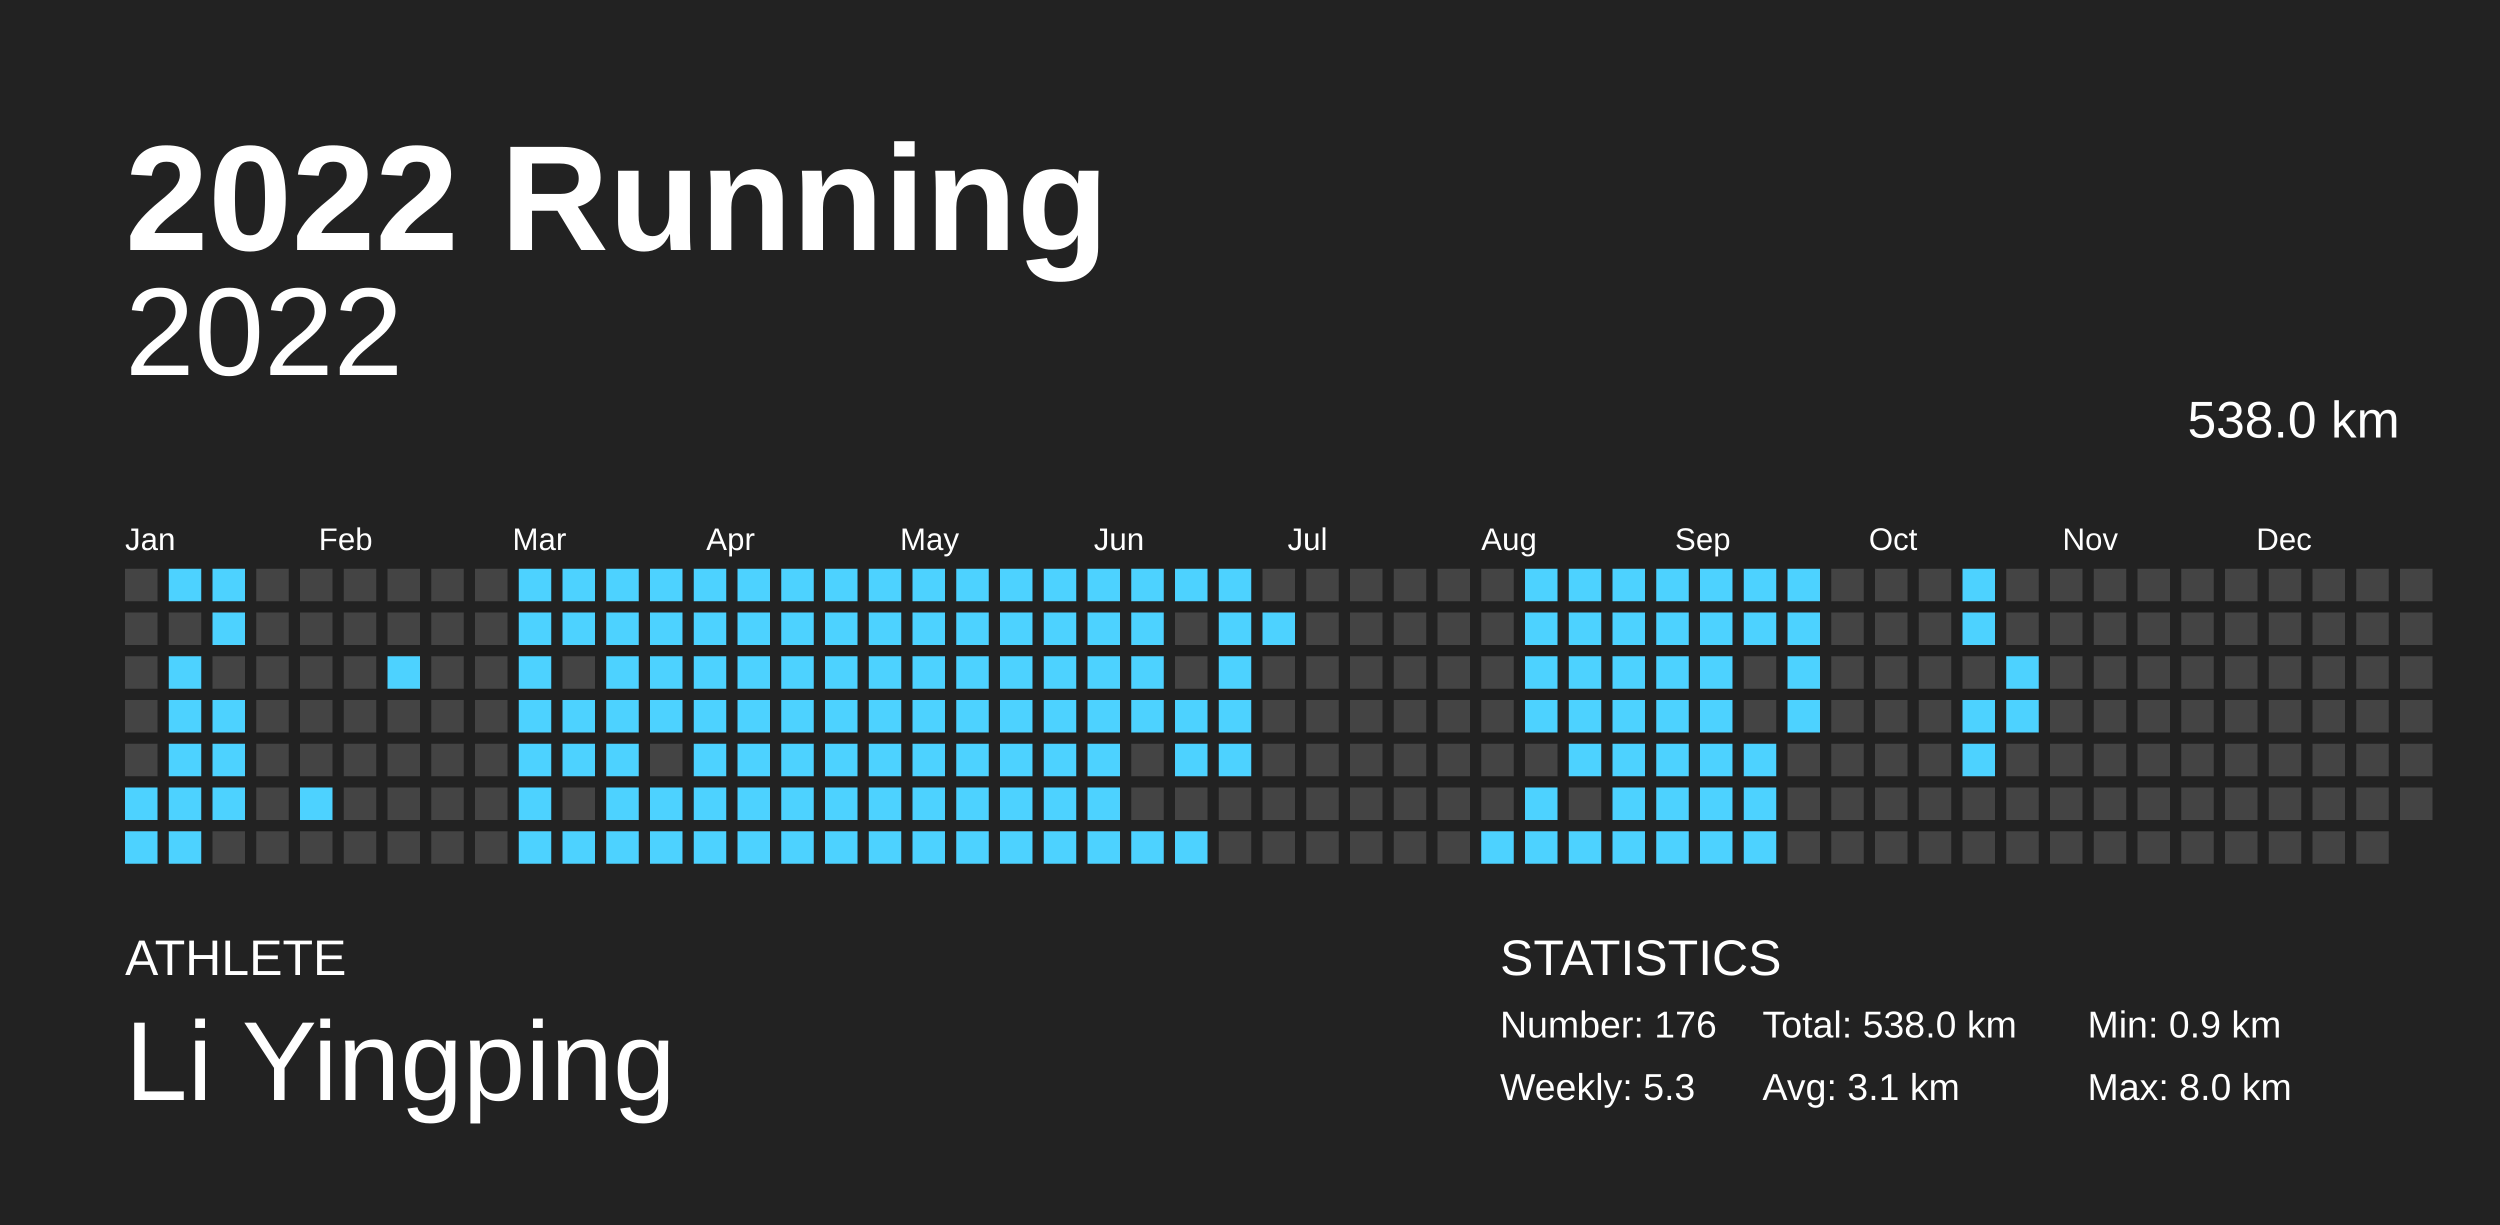
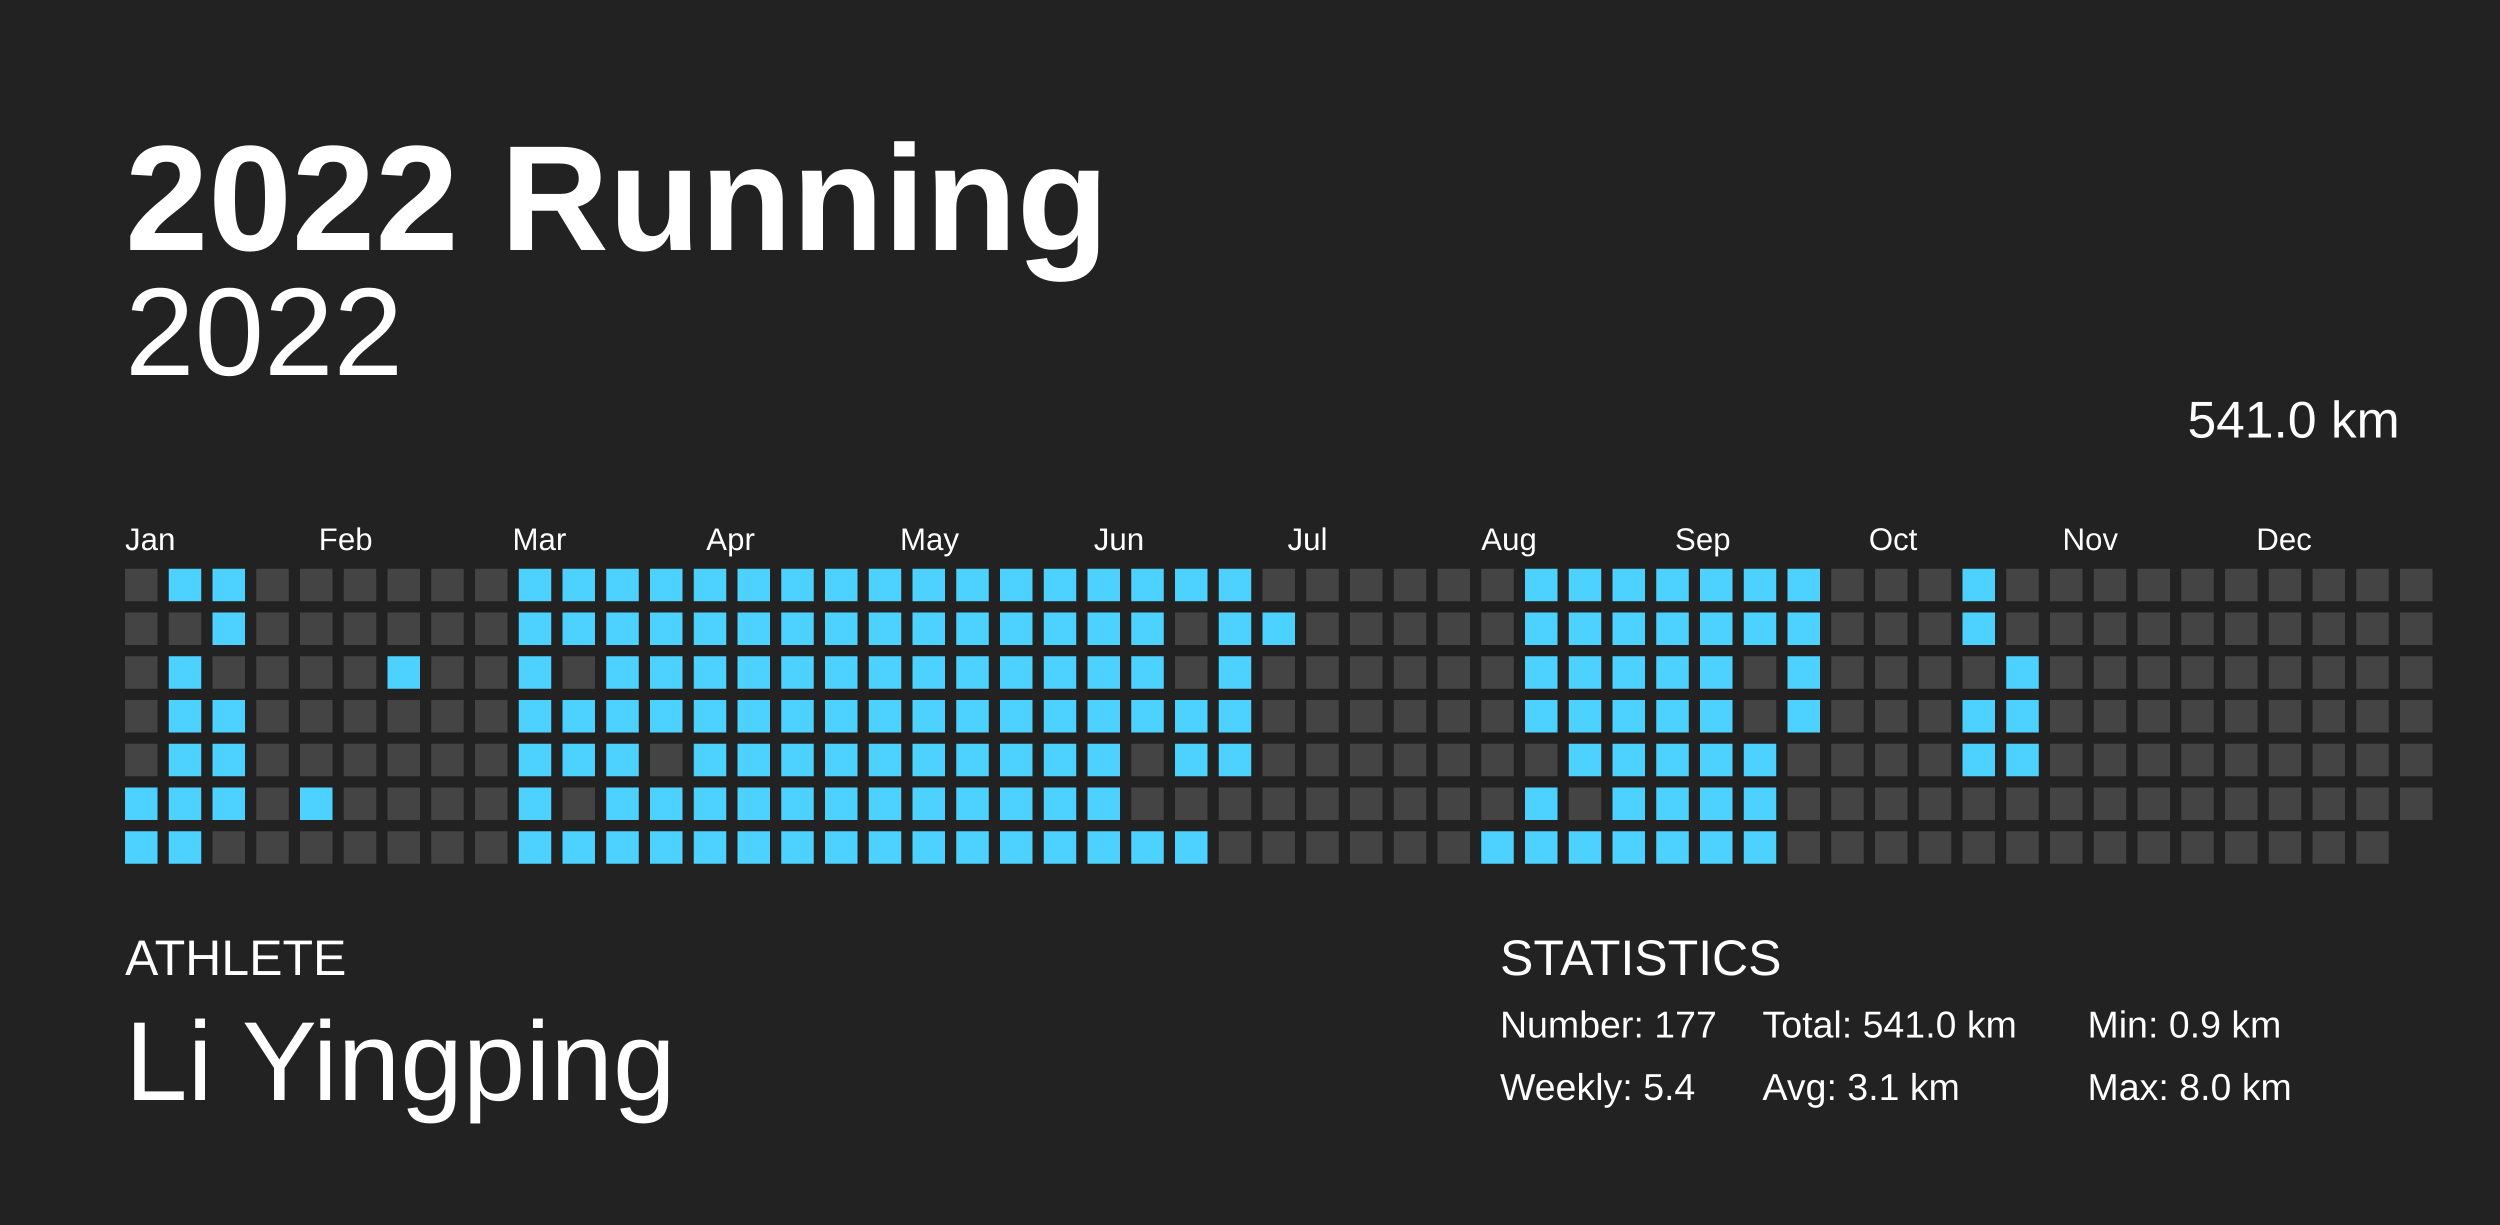
<svg xmlns="http://www.w3.org/2000/svg" baseProfile="full" height="98mm" version="1.1" viewBox="0,0,200,98" width="200mm">
  <defs />
  <rect fill="#222222" height="98" width="200" x="0" y="0" />
  <text fill="#FFFFFF" style="font-size:12px; font-family:Arial; font-weight:bold;" x="10" y="20">2022 Running</text>
  <text fill="#FFFFFF" style="font-size:4px; font-family:Arial" x="10" y="78">ATHLETE</text>
  <text fill="#FFFFFF" style="font-size:9px; font-family:Arial" x="10" y="88">Li Yingping</text>
  <text fill="#FFFFFF" style="font-size:4px; font-family:Arial" x="120" y="78">STATISTICS</text>
-   <text fill="#FFFFFF" style="font-size:3px; font-family:Arial" x="120" y="83">Number: 176</text>
-   <text fill="#FFFFFF" style="font-size:3px; font-family:Arial" x="120" y="88">Weekly: 5.3</text>
-   <text fill="#FFFFFF" style="font-size:3px; font-family:Arial" x="141" y="83">Total: 538.0 km</text>
+   <text fill="#FFFFFF" style="font-size:3px; font-family:Arial" x="120" y="83">Number: 177</text>
+   <text fill="#FFFFFF" style="font-size:3px; font-family:Arial" x="120" y="88">Weekly: 5.4</text>
+   <text fill="#FFFFFF" style="font-size:3px; font-family:Arial" x="141" y="83">Total: 541.0 km</text>
  <text fill="#FFFFFF" style="font-size:3px; font-family:Arial" x="141" y="88">Avg: 3.1 km</text>
  <text fill="#FFFFFF" style="font-size:3px; font-family:Arial" x="167" y="83">Min: 0.9 km</text>
  <text fill="#FFFFFF" style="font-size:3px; font-family:Arial" x="167" y="88">Max: 8.0 km</text>
  <text alignment-baseline="hanging" fill="#FFFFFF" style="font-size:10.0px; font-family:Arial;" x="10" y="30">2022</text>
-   <text alignment-baseline="hanging" fill="#FFFFFF" style="font-size:4.125px; font-family:Arial;" x="175" y="35">538.0 km</text>
+   <text alignment-baseline="hanging" fill="#FFFFFF" style="font-size:4.125px; font-family:Arial;" x="175" y="35">541.0 km</text>
  <text fill="#FFFFFF" style="font-size:2.5px; font-family:Arial" x="10.0" y="44">Jan</text>
  <text fill="#FFFFFF" style="font-size:2.5px; font-family:Arial" x="25.5" y="44">Feb</text>
  <text fill="#FFFFFF" style="font-size:2.5px; font-family:Arial" x="41.0" y="44">Mar</text>
  <text fill="#FFFFFF" style="font-size:2.5px; font-family:Arial" x="56.5" y="44">Apr</text>
  <text fill="#FFFFFF" style="font-size:2.5px; font-family:Arial" x="72.0" y="44">May</text>
  <text fill="#FFFFFF" style="font-size:2.5px; font-family:Arial" x="87.5" y="44">Jun</text>
  <text fill="#FFFFFF" style="font-size:2.5px; font-family:Arial" x="103.0" y="44">Jul</text>
  <text fill="#FFFFFF" style="font-size:2.5px; font-family:Arial" x="118.5" y="44">Aug</text>
  <text fill="#FFFFFF" style="font-size:2.5px; font-family:Arial" x="134.0" y="44">Sep</text>
  <text fill="#FFFFFF" style="font-size:2.5px; font-family:Arial" x="149.5" y="44">Oct</text>
  <text fill="#FFFFFF" style="font-size:2.5px; font-family:Arial" x="165.0" y="44">Nov</text>
  <text fill="#FFFFFF" style="font-size:2.5px; font-family:Arial" x="180.5" y="44">Dec</text>
  <rect fill="#444444" height="2.6" width="2.6" x="10.0" y="45.5" />
  <rect fill="#444444" height="2.6" width="2.6" x="10.0" y="49.0" />
  <rect fill="#444444" height="2.6" width="2.6" x="10.0" y="52.5" />
  <rect fill="#444444" height="2.6" width="2.6" x="10.0" y="56.0" />
  <rect fill="#444444" height="2.6" width="2.6" x="10.0" y="59.5" />
  <rect fill="#4dd2ff" height="2.6" width="2.6" x="10.0" y="63.0" />
  <rect fill="#4dd2ff" height="2.6" width="2.6" x="10.0" y="66.5" />
  <rect fill="#4dd2ff" height="2.6" width="2.6" x="13.5" y="45.5" />
  <rect fill="#444444" height="2.6" width="2.6" x="13.5" y="49.0" />
  <rect fill="#4dd2ff" height="2.6" width="2.6" x="13.5" y="52.5" />
  <rect fill="#4dd2ff" height="2.6" width="2.6" x="13.5" y="56.0" />
  <rect fill="#4dd2ff" height="2.6" width="2.6" x="13.5" y="59.5" />
  <rect fill="#4dd2ff" height="2.6" width="2.6" x="13.5" y="63.0" />
  <rect fill="#4dd2ff" height="2.6" width="2.6" x="13.5" y="66.5" />
  <rect fill="#4dd2ff" height="2.6" width="2.6" x="17.0" y="45.5" />
  <rect fill="#4dd2ff" height="2.6" width="2.6" x="17.0" y="49.0" />
  <rect fill="#444444" height="2.6" width="2.6" x="17.0" y="52.5" />
  <rect fill="#4dd2ff" height="2.6" width="2.6" x="17.0" y="56.0" />
  <rect fill="#4dd2ff" height="2.6" width="2.6" x="17.0" y="59.5" />
  <rect fill="#4dd2ff" height="2.6" width="2.6" x="17.0" y="63.0" />
  <rect fill="#444444" height="2.6" width="2.6" x="17.0" y="66.5" />
  <rect fill="#444444" height="2.6" width="2.6" x="20.5" y="45.5" />
  <rect fill="#444444" height="2.6" width="2.6" x="20.5" y="49.0" />
  <rect fill="#444444" height="2.6" width="2.6" x="20.5" y="52.5" />
  <rect fill="#444444" height="2.6" width="2.6" x="20.5" y="56.0" />
  <rect fill="#444444" height="2.6" width="2.6" x="20.5" y="59.5" />
  <rect fill="#444444" height="2.6" width="2.6" x="20.5" y="63.0" />
  <rect fill="#444444" height="2.6" width="2.6" x="20.5" y="66.5" />
  <rect fill="#444444" height="2.6" width="2.6" x="24.0" y="45.5" />
  <rect fill="#444444" height="2.6" width="2.6" x="24.0" y="49.0" />
  <rect fill="#444444" height="2.6" width="2.6" x="24.0" y="52.5" />
  <rect fill="#444444" height="2.6" width="2.6" x="24.0" y="56.0" />
  <rect fill="#444444" height="2.6" width="2.6" x="24.0" y="59.5" />
  <rect fill="#4dd2ff" height="2.6" width="2.6" x="24.0" y="63.0" />
  <rect fill="#444444" height="2.6" width="2.6" x="24.0" y="66.5" />
  <rect fill="#444444" height="2.6" width="2.6" x="27.5" y="45.5" />
  <rect fill="#444444" height="2.6" width="2.6" x="27.5" y="49.0" />
  <rect fill="#444444" height="2.6" width="2.6" x="27.5" y="52.5" />
  <rect fill="#444444" height="2.6" width="2.6" x="27.5" y="56.0" />
  <rect fill="#444444" height="2.6" width="2.6" x="27.5" y="59.5" />
  <rect fill="#444444" height="2.6" width="2.6" x="27.5" y="63.0" />
  <rect fill="#444444" height="2.6" width="2.6" x="27.5" y="66.5" />
  <rect fill="#444444" height="2.6" width="2.6" x="31.0" y="45.5" />
  <rect fill="#444444" height="2.6" width="2.6" x="31.0" y="49.0" />
  <rect fill="#4dd2ff" height="2.6" width="2.6" x="31.0" y="52.5" />
  <rect fill="#444444" height="2.6" width="2.6" x="31.0" y="56.0" />
  <rect fill="#444444" height="2.6" width="2.6" x="31.0" y="59.5" />
  <rect fill="#444444" height="2.6" width="2.6" x="31.0" y="63.0" />
  <rect fill="#444444" height="2.6" width="2.6" x="31.0" y="66.5" />
  <rect fill="#444444" height="2.6" width="2.6" x="34.5" y="45.5" />
  <rect fill="#444444" height="2.6" width="2.6" x="34.5" y="49.0" />
  <rect fill="#444444" height="2.6" width="2.6" x="34.5" y="52.5" />
  <rect fill="#444444" height="2.6" width="2.6" x="34.5" y="56.0" />
  <rect fill="#444444" height="2.6" width="2.6" x="34.5" y="59.5" />
  <rect fill="#444444" height="2.6" width="2.6" x="34.5" y="63.0" />
  <rect fill="#444444" height="2.6" width="2.6" x="34.5" y="66.5" />
  <rect fill="#444444" height="2.6" width="2.6" x="38.0" y="45.5" />
  <rect fill="#444444" height="2.6" width="2.6" x="38.0" y="49.0" />
  <rect fill="#444444" height="2.6" width="2.6" x="38.0" y="52.5" />
  <rect fill="#444444" height="2.6" width="2.6" x="38.0" y="56.0" />
  <rect fill="#444444" height="2.6" width="2.6" x="38.0" y="59.5" />
  <rect fill="#444444" height="2.6" width="2.6" x="38.0" y="63.0" />
  <rect fill="#444444" height="2.6" width="2.6" x="38.0" y="66.5" />
  <rect fill="#4dd2ff" height="2.6" width="2.6" x="41.5" y="45.5" />
  <rect fill="#4dd2ff" height="2.6" width="2.6" x="41.5" y="49.0" />
  <rect fill="#4dd2ff" height="2.6" width="2.6" x="41.5" y="52.5" />
  <rect fill="#4dd2ff" height="2.6" width="2.6" x="41.5" y="56.0" />
  <rect fill="#4dd2ff" height="2.6" width="2.6" x="41.5" y="59.5" />
  <rect fill="#4dd2ff" height="2.6" width="2.6" x="41.5" y="63.0" />
  <rect fill="#4dd2ff" height="2.6" width="2.6" x="41.5" y="66.5" />
  <rect fill="#4dd2ff" height="2.6" width="2.6" x="45.0" y="45.5" />
  <rect fill="#4dd2ff" height="2.6" width="2.6" x="45.0" y="49.0" />
  <rect fill="#444444" height="2.6" width="2.6" x="45.0" y="52.5" />
  <rect fill="#4dd2ff" height="2.6" width="2.6" x="45.0" y="56.0" />
  <rect fill="#4dd2ff" height="2.6" width="2.6" x="45.0" y="59.5" />
  <rect fill="#444444" height="2.6" width="2.6" x="45.0" y="63.0" />
  <rect fill="#4dd2ff" height="2.6" width="2.6" x="45.0" y="66.5" />
  <rect fill="#4dd2ff" height="2.6" width="2.6" x="48.5" y="45.5" />
  <rect fill="#4dd2ff" height="2.6" width="2.6" x="48.5" y="49.0" />
  <rect fill="#4dd2ff" height="2.6" width="2.6" x="48.5" y="52.5" />
  <rect fill="#4dd2ff" height="2.6" width="2.6" x="48.5" y="56.0" />
  <rect fill="#4dd2ff" height="2.6" width="2.6" x="48.5" y="59.5" />
  <rect fill="#4dd2ff" height="2.6" width="2.6" x="48.5" y="63.0" />
  <rect fill="#4dd2ff" height="2.6" width="2.6" x="48.5" y="66.5" />
  <rect fill="#4dd2ff" height="2.6" width="2.6" x="52.0" y="45.5" />
  <rect fill="#4dd2ff" height="2.6" width="2.6" x="52.0" y="49.0" />
  <rect fill="#4dd2ff" height="2.6" width="2.6" x="52.0" y="52.5" />
  <rect fill="#4dd2ff" height="2.6" width="2.6" x="52.0" y="56.0" />
  <rect fill="#444444" height="2.6" width="2.6" x="52.0" y="59.5" />
  <rect fill="#4dd2ff" height="2.6" width="2.6" x="52.0" y="63.0" />
  <rect fill="#4dd2ff" height="2.6" width="2.6" x="52.0" y="66.5" />
  <rect fill="#4dd2ff" height="2.6" width="2.6" x="55.5" y="45.5" />
  <rect fill="#4dd2ff" height="2.6" width="2.6" x="55.5" y="49.0" />
  <rect fill="#4dd2ff" height="2.6" width="2.6" x="55.5" y="52.5" />
  <rect fill="#4dd2ff" height="2.6" width="2.6" x="55.5" y="56.0" />
  <rect fill="#4dd2ff" height="2.6" width="2.6" x="55.5" y="59.5" />
  <rect fill="#4dd2ff" height="2.6" width="2.6" x="55.5" y="63.0" />
  <rect fill="#4dd2ff" height="2.6" width="2.6" x="55.5" y="66.5" />
  <rect fill="#4dd2ff" height="2.6" width="2.6" x="59.0" y="45.5" />
  <rect fill="#4dd2ff" height="2.6" width="2.6" x="59.0" y="49.0" />
  <rect fill="#4dd2ff" height="2.6" width="2.6" x="59.0" y="52.5" />
  <rect fill="#4dd2ff" height="2.6" width="2.6" x="59.0" y="56.0" />
  <rect fill="#4dd2ff" height="2.6" width="2.6" x="59.0" y="59.5" />
  <rect fill="#4dd2ff" height="2.6" width="2.6" x="59.0" y="63.0" />
  <rect fill="#4dd2ff" height="2.6" width="2.6" x="59.0" y="66.5" />
  <rect fill="#4dd2ff" height="2.6" width="2.6" x="62.5" y="45.5" />
  <rect fill="#4dd2ff" height="2.6" width="2.6" x="62.5" y="49.0" />
  <rect fill="#4dd2ff" height="2.6" width="2.6" x="62.5" y="52.5" />
  <rect fill="#4dd2ff" height="2.6" width="2.6" x="62.5" y="56.0" />
  <rect fill="#4dd2ff" height="2.6" width="2.6" x="62.5" y="59.5" />
  <rect fill="#4dd2ff" height="2.6" width="2.6" x="62.5" y="63.0" />
  <rect fill="#4dd2ff" height="2.6" width="2.6" x="62.5" y="66.5" />
  <rect fill="#4dd2ff" height="2.6" width="2.6" x="66.0" y="45.5" />
  <rect fill="#4dd2ff" height="2.6" width="2.6" x="66.0" y="49.0" />
  <rect fill="#4dd2ff" height="2.6" width="2.6" x="66.0" y="52.5" />
  <rect fill="#4dd2ff" height="2.6" width="2.6" x="66.0" y="56.0" />
  <rect fill="#4dd2ff" height="2.6" width="2.6" x="66.0" y="59.5" />
  <rect fill="#4dd2ff" height="2.6" width="2.6" x="66.0" y="63.0" />
  <rect fill="#4dd2ff" height="2.6" width="2.6" x="66.0" y="66.5" />
  <rect fill="#4dd2ff" height="2.6" width="2.6" x="69.5" y="45.5" />
  <rect fill="#4dd2ff" height="2.6" width="2.6" x="69.5" y="49.0" />
  <rect fill="#4dd2ff" height="2.6" width="2.6" x="69.5" y="52.5" />
  <rect fill="#4dd2ff" height="2.6" width="2.6" x="69.5" y="56.0" />
  <rect fill="#4dd2ff" height="2.6" width="2.6" x="69.5" y="59.5" />
  <rect fill="#4dd2ff" height="2.6" width="2.6" x="69.5" y="63.0" />
  <rect fill="#4dd2ff" height="2.6" width="2.6" x="69.5" y="66.5" />
  <rect fill="#4dd2ff" height="2.6" width="2.6" x="73.0" y="45.5" />
  <rect fill="#4dd2ff" height="2.6" width="2.6" x="73.0" y="49.0" />
  <rect fill="#4dd2ff" height="2.6" width="2.6" x="73.0" y="52.5" />
  <rect fill="#4dd2ff" height="2.6" width="2.6" x="73.0" y="56.0" />
  <rect fill="#4dd2ff" height="2.6" width="2.6" x="73.0" y="59.5" />
  <rect fill="#4dd2ff" height="2.6" width="2.6" x="73.0" y="63.0" />
  <rect fill="#4dd2ff" height="2.6" width="2.6" x="73.0" y="66.5" />
  <rect fill="#4dd2ff" height="2.6" width="2.6" x="76.5" y="45.5" />
  <rect fill="#4dd2ff" height="2.6" width="2.6" x="76.5" y="49.0" />
  <rect fill="#4dd2ff" height="2.6" width="2.6" x="76.5" y="52.5" />
  <rect fill="#4dd2ff" height="2.6" width="2.6" x="76.5" y="56.0" />
  <rect fill="#4dd2ff" height="2.6" width="2.6" x="76.5" y="59.5" />
  <rect fill="#4dd2ff" height="2.6" width="2.6" x="76.5" y="63.0" />
  <rect fill="#4dd2ff" height="2.6" width="2.6" x="76.5" y="66.5" />
  <rect fill="#4dd2ff" height="2.6" width="2.6" x="80.0" y="45.5" />
  <rect fill="#4dd2ff" height="2.6" width="2.6" x="80.0" y="49.0" />
  <rect fill="#4dd2ff" height="2.6" width="2.6" x="80.0" y="52.5" />
  <rect fill="#4dd2ff" height="2.6" width="2.6" x="80.0" y="56.0" />
  <rect fill="#4dd2ff" height="2.6" width="2.6" x="80.0" y="59.5" />
  <rect fill="#4dd2ff" height="2.6" width="2.6" x="80.0" y="63.0" />
  <rect fill="#4dd2ff" height="2.6" width="2.6" x="80.0" y="66.5" />
  <rect fill="#4dd2ff" height="2.6" width="2.6" x="83.5" y="45.5" />
  <rect fill="#4dd2ff" height="2.6" width="2.6" x="83.5" y="49.0" />
  <rect fill="#4dd2ff" height="2.6" width="2.6" x="83.5" y="52.5" />
  <rect fill="#4dd2ff" height="2.6" width="2.6" x="83.5" y="56.0" />
  <rect fill="#4dd2ff" height="2.6" width="2.6" x="83.5" y="59.5" />
  <rect fill="#4dd2ff" height="2.6" width="2.6" x="83.5" y="63.0" />
  <rect fill="#4dd2ff" height="2.6" width="2.6" x="83.5" y="66.5" />
  <rect fill="#4dd2ff" height="2.6" width="2.6" x="87.0" y="45.5" />
  <rect fill="#4dd2ff" height="2.6" width="2.6" x="87.0" y="49.0" />
  <rect fill="#4dd2ff" height="2.6" width="2.6" x="87.0" y="52.5" />
  <rect fill="#4dd2ff" height="2.6" width="2.6" x="87.0" y="56.0" />
  <rect fill="#4dd2ff" height="2.6" width="2.6" x="87.0" y="59.5" />
  <rect fill="#4dd2ff" height="2.6" width="2.6" x="87.0" y="63.0" />
  <rect fill="#4dd2ff" height="2.6" width="2.6" x="87.0" y="66.5" />
  <rect fill="#4dd2ff" height="2.6" width="2.6" x="90.5" y="45.5" />
  <rect fill="#4dd2ff" height="2.6" width="2.6" x="90.5" y="49.0" />
  <rect fill="#4dd2ff" height="2.6" width="2.6" x="90.5" y="52.5" />
  <rect fill="#4dd2ff" height="2.6" width="2.6" x="90.5" y="56.0" />
  <rect fill="#444444" height="2.6" width="2.6" x="90.5" y="59.5" />
  <rect fill="#444444" height="2.6" width="2.6" x="90.5" y="63.0" />
  <rect fill="#4dd2ff" height="2.6" width="2.6" x="90.5" y="66.5" />
  <rect fill="#4dd2ff" height="2.6" width="2.6" x="94.0" y="45.5" />
  <rect fill="#444444" height="2.6" width="2.6" x="94.0" y="49.0" />
  <rect fill="#444444" height="2.6" width="2.6" x="94.0" y="52.5" />
  <rect fill="#4dd2ff" height="2.6" width="2.6" x="94.0" y="56.0" />
  <rect fill="#4dd2ff" height="2.6" width="2.6" x="94.0" y="59.5" />
  <rect fill="#444444" height="2.6" width="2.6" x="94.0" y="63.0" />
  <rect fill="#4dd2ff" height="2.6" width="2.6" x="94.0" y="66.5" />
  <rect fill="#4dd2ff" height="2.6" width="2.6" x="97.5" y="45.5" />
  <rect fill="#4dd2ff" height="2.6" width="2.6" x="97.5" y="49.0" />
  <rect fill="#4dd2ff" height="2.6" width="2.6" x="97.5" y="52.5" />
  <rect fill="#4dd2ff" height="2.6" width="2.6" x="97.5" y="56.0" />
  <rect fill="#4dd2ff" height="2.6" width="2.6" x="97.5" y="59.5" />
  <rect fill="#444444" height="2.6" width="2.6" x="97.5" y="63.0" />
  <rect fill="#444444" height="2.6" width="2.6" x="97.5" y="66.5" />
  <rect fill="#444444" height="2.6" width="2.6" x="101.0" y="45.5" />
  <rect fill="#4dd2ff" height="2.6" width="2.6" x="101.0" y="49.0" />
  <rect fill="#444444" height="2.6" width="2.6" x="101.0" y="52.5" />
  <rect fill="#444444" height="2.6" width="2.6" x="101.0" y="56.0" />
  <rect fill="#444444" height="2.6" width="2.6" x="101.0" y="59.5" />
  <rect fill="#444444" height="2.6" width="2.6" x="101.0" y="63.0" />
  <rect fill="#444444" height="2.6" width="2.6" x="101.0" y="66.5" />
  <rect fill="#444444" height="2.6" width="2.6" x="104.5" y="45.5" />
  <rect fill="#444444" height="2.6" width="2.6" x="104.5" y="49.0" />
  <rect fill="#444444" height="2.6" width="2.6" x="104.5" y="52.5" />
  <rect fill="#444444" height="2.6" width="2.6" x="104.5" y="56.0" />
  <rect fill="#444444" height="2.6" width="2.6" x="104.5" y="59.5" />
  <rect fill="#444444" height="2.6" width="2.6" x="104.5" y="63.0" />
  <rect fill="#444444" height="2.6" width="2.6" x="104.5" y="66.5" />
  <rect fill="#444444" height="2.6" width="2.6" x="108.0" y="45.5" />
  <rect fill="#444444" height="2.6" width="2.6" x="108.0" y="49.0" />
  <rect fill="#444444" height="2.6" width="2.6" x="108.0" y="52.5" />
  <rect fill="#444444" height="2.6" width="2.6" x="108.0" y="56.0" />
  <rect fill="#444444" height="2.6" width="2.6" x="108.0" y="59.5" />
  <rect fill="#444444" height="2.6" width="2.6" x="108.0" y="63.0" />
  <rect fill="#444444" height="2.6" width="2.6" x="108.0" y="66.5" />
  <rect fill="#444444" height="2.6" width="2.6" x="111.5" y="45.5" />
  <rect fill="#444444" height="2.6" width="2.6" x="111.5" y="49.0" />
  <rect fill="#444444" height="2.6" width="2.6" x="111.5" y="52.5" />
  <rect fill="#444444" height="2.6" width="2.6" x="111.5" y="56.0" />
  <rect fill="#444444" height="2.6" width="2.6" x="111.5" y="59.5" />
  <rect fill="#444444" height="2.6" width="2.6" x="111.5" y="63.0" />
  <rect fill="#444444" height="2.6" width="2.6" x="111.5" y="66.5" />
  <rect fill="#444444" height="2.6" width="2.6" x="115.0" y="45.5" />
  <rect fill="#444444" height="2.6" width="2.6" x="115.0" y="49.0" />
  <rect fill="#444444" height="2.6" width="2.6" x="115.0" y="52.5" />
  <rect fill="#444444" height="2.6" width="2.6" x="115.0" y="56.0" />
  <rect fill="#444444" height="2.6" width="2.6" x="115.0" y="59.5" />
  <rect fill="#444444" height="2.6" width="2.6" x="115.0" y="63.0" />
  <rect fill="#444444" height="2.6" width="2.6" x="115.0" y="66.5" />
  <rect fill="#444444" height="2.6" width="2.6" x="118.5" y="45.5" />
  <rect fill="#444444" height="2.6" width="2.6" x="118.5" y="49.0" />
  <rect fill="#444444" height="2.6" width="2.6" x="118.5" y="52.5" />
  <rect fill="#444444" height="2.6" width="2.6" x="118.5" y="56.0" />
  <rect fill="#444444" height="2.6" width="2.6" x="118.5" y="59.5" />
  <rect fill="#444444" height="2.6" width="2.6" x="118.5" y="63.0" />
  <rect fill="#4dd2ff" height="2.6" width="2.6" x="118.5" y="66.5" />
  <rect fill="#4dd2ff" height="2.6" width="2.6" x="122.0" y="45.5" />
  <rect fill="#4dd2ff" height="2.6" width="2.6" x="122.0" y="49.0" />
  <rect fill="#4dd2ff" height="2.6" width="2.6" x="122.0" y="52.5" />
  <rect fill="#4dd2ff" height="2.6" width="2.6" x="122.0" y="56.0" />
  <rect fill="#444444" height="2.6" width="2.6" x="122.0" y="59.5" />
  <rect fill="#4dd2ff" height="2.6" width="2.6" x="122.0" y="63.0" />
  <rect fill="#4dd2ff" height="2.6" width="2.6" x="122.0" y="66.5" />
  <rect fill="#4dd2ff" height="2.6" width="2.6" x="125.5" y="45.5" />
  <rect fill="#4dd2ff" height="2.6" width="2.6" x="125.5" y="49.0" />
  <rect fill="#4dd2ff" height="2.6" width="2.6" x="125.5" y="52.5" />
  <rect fill="#4dd2ff" height="2.6" width="2.6" x="125.5" y="56.0" />
  <rect fill="#4dd2ff" height="2.6" width="2.6" x="125.5" y="59.5" />
  <rect fill="#444444" height="2.6" width="2.6" x="125.5" y="63.0" />
  <rect fill="#4dd2ff" height="2.6" width="2.6" x="125.5" y="66.5" />
  <rect fill="#4dd2ff" height="2.6" width="2.6" x="129.0" y="45.5" />
  <rect fill="#4dd2ff" height="2.6" width="2.6" x="129.0" y="49.0" />
  <rect fill="#4dd2ff" height="2.6" width="2.6" x="129.0" y="52.5" />
  <rect fill="#4dd2ff" height="2.6" width="2.6" x="129.0" y="56.0" />
  <rect fill="#4dd2ff" height="2.6" width="2.6" x="129.0" y="59.5" />
  <rect fill="#4dd2ff" height="2.6" width="2.6" x="129.0" y="63.0" />
  <rect fill="#4dd2ff" height="2.6" width="2.6" x="129.0" y="66.5" />
  <rect fill="#4dd2ff" height="2.6" width="2.6" x="132.5" y="45.5" />
  <rect fill="#4dd2ff" height="2.6" width="2.6" x="132.5" y="49.0" />
  <rect fill="#4dd2ff" height="2.6" width="2.6" x="132.5" y="52.5" />
  <rect fill="#4dd2ff" height="2.6" width="2.6" x="132.5" y="56.0" />
  <rect fill="#4dd2ff" height="2.6" width="2.6" x="132.5" y="59.5" />
  <rect fill="#4dd2ff" height="2.6" width="2.6" x="132.5" y="63.0" />
  <rect fill="#4dd2ff" height="2.6" width="2.6" x="132.5" y="66.5" />
  <rect fill="#4dd2ff" height="2.6" width="2.6" x="136.0" y="45.5" />
  <rect fill="#4dd2ff" height="2.6" width="2.6" x="136.0" y="49.0" />
  <rect fill="#4dd2ff" height="2.6" width="2.6" x="136.0" y="52.5" />
  <rect fill="#4dd2ff" height="2.6" width="2.6" x="136.0" y="56.0" />
  <rect fill="#4dd2ff" height="2.6" width="2.6" x="136.0" y="59.5" />
  <rect fill="#4dd2ff" height="2.6" width="2.6" x="136.0" y="63.0" />
  <rect fill="#4dd2ff" height="2.6" width="2.6" x="136.0" y="66.5" />
  <rect fill="#4dd2ff" height="2.6" width="2.6" x="139.5" y="45.5" />
  <rect fill="#4dd2ff" height="2.6" width="2.6" x="139.5" y="49.0" />
  <rect fill="#444444" height="2.6" width="2.6" x="139.5" y="52.5" />
  <rect fill="#444444" height="2.6" width="2.6" x="139.5" y="56.0" />
  <rect fill="#4dd2ff" height="2.6" width="2.6" x="139.5" y="59.5" />
  <rect fill="#4dd2ff" height="2.6" width="2.6" x="139.5" y="63.0" />
  <rect fill="#4dd2ff" height="2.6" width="2.6" x="139.5" y="66.5" />
  <rect fill="#4dd2ff" height="2.6" width="2.6" x="143.0" y="45.5" />
  <rect fill="#4dd2ff" height="2.6" width="2.6" x="143.0" y="49.0" />
  <rect fill="#4dd2ff" height="2.6" width="2.6" x="143.0" y="52.5" />
  <rect fill="#4dd2ff" height="2.6" width="2.6" x="143.0" y="56.0" />
  <rect fill="#444444" height="2.6" width="2.6" x="143.0" y="59.5" />
  <rect fill="#444444" height="2.6" width="2.6" x="143.0" y="63.0" />
  <rect fill="#444444" height="2.6" width="2.6" x="143.0" y="66.5" />
  <rect fill="#444444" height="2.6" width="2.6" x="146.5" y="45.5" />
  <rect fill="#444444" height="2.6" width="2.6" x="146.5" y="49.0" />
  <rect fill="#444444" height="2.6" width="2.6" x="146.5" y="52.5" />
  <rect fill="#444444" height="2.6" width="2.6" x="146.5" y="56.0" />
  <rect fill="#444444" height="2.6" width="2.6" x="146.5" y="59.5" />
  <rect fill="#444444" height="2.6" width="2.6" x="146.5" y="63.0" />
  <rect fill="#444444" height="2.6" width="2.6" x="146.5" y="66.5" />
  <rect fill="#444444" height="2.6" width="2.6" x="150.0" y="45.5" />
  <rect fill="#444444" height="2.6" width="2.6" x="150.0" y="49.0" />
  <rect fill="#444444" height="2.6" width="2.6" x="150.0" y="52.5" />
  <rect fill="#444444" height="2.6" width="2.6" x="150.0" y="56.0" />
  <rect fill="#444444" height="2.6" width="2.6" x="150.0" y="59.5" />
  <rect fill="#444444" height="2.6" width="2.6" x="150.0" y="63.0" />
  <rect fill="#444444" height="2.6" width="2.6" x="150.0" y="66.5" />
  <rect fill="#444444" height="2.6" width="2.6" x="153.5" y="45.5" />
  <rect fill="#444444" height="2.6" width="2.6" x="153.5" y="49.0" />
  <rect fill="#444444" height="2.6" width="2.6" x="153.5" y="52.5" />
  <rect fill="#444444" height="2.6" width="2.6" x="153.5" y="56.0" />
  <rect fill="#444444" height="2.6" width="2.6" x="153.5" y="59.5" />
  <rect fill="#444444" height="2.6" width="2.6" x="153.5" y="63.0" />
  <rect fill="#444444" height="2.6" width="2.6" x="153.5" y="66.5" />
  <rect fill="#4dd2ff" height="2.6" width="2.6" x="157.0" y="45.5" />
  <rect fill="#4dd2ff" height="2.6" width="2.6" x="157.0" y="49.0" />
  <rect fill="#444444" height="2.6" width="2.6" x="157.0" y="52.5" />
  <rect fill="#4dd2ff" height="2.6" width="2.6" x="157.0" y="56.0" />
  <rect fill="#4dd2ff" height="2.6" width="2.6" x="157.0" y="59.5" />
  <rect fill="#444444" height="2.6" width="2.6" x="157.0" y="63.0" />
  <rect fill="#444444" height="2.6" width="2.6" x="157.0" y="66.5" />
  <rect fill="#444444" height="2.6" width="2.6" x="160.5" y="45.5" />
  <rect fill="#444444" height="2.6" width="2.6" x="160.5" y="49.0" />
  <rect fill="#4dd2ff" height="2.6" width="2.6" x="160.5" y="52.5" />
  <rect fill="#4dd2ff" height="2.6" width="2.6" x="160.5" y="56.0" />
-   <rect fill="#444444" height="2.6" width="2.6" x="160.5" y="59.5" />
+   <rect fill="#4dd2ff" height="2.6" width="2.6" x="160.5" y="59.5" />
  <rect fill="#444444" height="2.6" width="2.6" x="160.5" y="63.0" />
  <rect fill="#444444" height="2.6" width="2.6" x="160.5" y="66.5" />
  <rect fill="#444444" height="2.6" width="2.6" x="164.0" y="45.5" />
  <rect fill="#444444" height="2.6" width="2.6" x="164.0" y="49.0" />
  <rect fill="#444444" height="2.6" width="2.6" x="164.0" y="52.5" />
  <rect fill="#444444" height="2.6" width="2.6" x="164.0" y="56.0" />
  <rect fill="#444444" height="2.6" width="2.6" x="164.0" y="59.5" />
  <rect fill="#444444" height="2.6" width="2.6" x="164.0" y="63.0" />
  <rect fill="#444444" height="2.6" width="2.6" x="164.0" y="66.5" />
  <rect fill="#444444" height="2.6" width="2.6" x="167.5" y="45.5" />
  <rect fill="#444444" height="2.6" width="2.6" x="167.5" y="49.0" />
  <rect fill="#444444" height="2.6" width="2.6" x="167.5" y="52.5" />
  <rect fill="#444444" height="2.6" width="2.6" x="167.5" y="56.0" />
  <rect fill="#444444" height="2.6" width="2.6" x="167.5" y="59.5" />
  <rect fill="#444444" height="2.6" width="2.6" x="167.5" y="63.0" />
  <rect fill="#444444" height="2.6" width="2.6" x="167.5" y="66.5" />
  <rect fill="#444444" height="2.6" width="2.6" x="171.0" y="45.5" />
  <rect fill="#444444" height="2.6" width="2.6" x="171.0" y="49.0" />
  <rect fill="#444444" height="2.6" width="2.6" x="171.0" y="52.5" />
  <rect fill="#444444" height="2.6" width="2.6" x="171.0" y="56.0" />
  <rect fill="#444444" height="2.6" width="2.6" x="171.0" y="59.5" />
  <rect fill="#444444" height="2.6" width="2.6" x="171.0" y="63.0" />
  <rect fill="#444444" height="2.6" width="2.6" x="171.0" y="66.5" />
  <rect fill="#444444" height="2.6" width="2.6" x="174.5" y="45.5" />
  <rect fill="#444444" height="2.6" width="2.6" x="174.5" y="49.0" />
  <rect fill="#444444" height="2.6" width="2.6" x="174.5" y="52.5" />
  <rect fill="#444444" height="2.6" width="2.6" x="174.5" y="56.0" />
  <rect fill="#444444" height="2.6" width="2.6" x="174.5" y="59.5" />
  <rect fill="#444444" height="2.6" width="2.6" x="174.5" y="63.0" />
  <rect fill="#444444" height="2.6" width="2.6" x="174.5" y="66.5" />
  <rect fill="#444444" height="2.6" width="2.6" x="178.0" y="45.5" />
  <rect fill="#444444" height="2.6" width="2.6" x="178.0" y="49.0" />
  <rect fill="#444444" height="2.6" width="2.6" x="178.0" y="52.5" />
  <rect fill="#444444" height="2.6" width="2.6" x="178.0" y="56.0" />
  <rect fill="#444444" height="2.6" width="2.6" x="178.0" y="59.5" />
  <rect fill="#444444" height="2.6" width="2.6" x="178.0" y="63.0" />
  <rect fill="#444444" height="2.6" width="2.6" x="178.0" y="66.5" />
  <rect fill="#444444" height="2.6" width="2.6" x="181.5" y="45.5" />
  <rect fill="#444444" height="2.6" width="2.6" x="181.5" y="49.0" />
  <rect fill="#444444" height="2.6" width="2.6" x="181.5" y="52.5" />
  <rect fill="#444444" height="2.6" width="2.6" x="181.5" y="56.0" />
  <rect fill="#444444" height="2.6" width="2.6" x="181.5" y="59.5" />
  <rect fill="#444444" height="2.6" width="2.6" x="181.5" y="63.0" />
  <rect fill="#444444" height="2.6" width="2.6" x="181.5" y="66.5" />
  <rect fill="#444444" height="2.6" width="2.6" x="185.0" y="45.5" />
  <rect fill="#444444" height="2.6" width="2.6" x="185.0" y="49.0" />
  <rect fill="#444444" height="2.6" width="2.6" x="185.0" y="52.5" />
  <rect fill="#444444" height="2.6" width="2.6" x="185.0" y="56.0" />
  <rect fill="#444444" height="2.6" width="2.6" x="185.0" y="59.5" />
  <rect fill="#444444" height="2.6" width="2.6" x="185.0" y="63.0" />
  <rect fill="#444444" height="2.6" width="2.6" x="185.0" y="66.5" />
  <rect fill="#444444" height="2.6" width="2.6" x="188.5" y="45.5" />
  <rect fill="#444444" height="2.6" width="2.6" x="188.5" y="49.0" />
  <rect fill="#444444" height="2.6" width="2.6" x="188.5" y="52.5" />
  <rect fill="#444444" height="2.6" width="2.6" x="188.5" y="56.0" />
  <rect fill="#444444" height="2.6" width="2.6" x="188.5" y="59.5" />
  <rect fill="#444444" height="2.6" width="2.6" x="188.5" y="63.0" />
  <rect fill="#444444" height="2.6" width="2.6" x="188.5" y="66.5" />
  <rect fill="#444444" height="2.6" width="2.6" x="192.0" y="45.5" />
  <rect fill="#444444" height="2.6" width="2.6" x="192.0" y="49.0" />
  <rect fill="#444444" height="2.6" width="2.6" x="192.0" y="52.5" />
  <rect fill="#444444" height="2.6" width="2.6" x="192.0" y="56.0" />
  <rect fill="#444444" height="2.6" width="2.6" x="192.0" y="59.5" />
  <rect fill="#444444" height="2.6" width="2.6" x="192.0" y="63.0" />
</svg>
